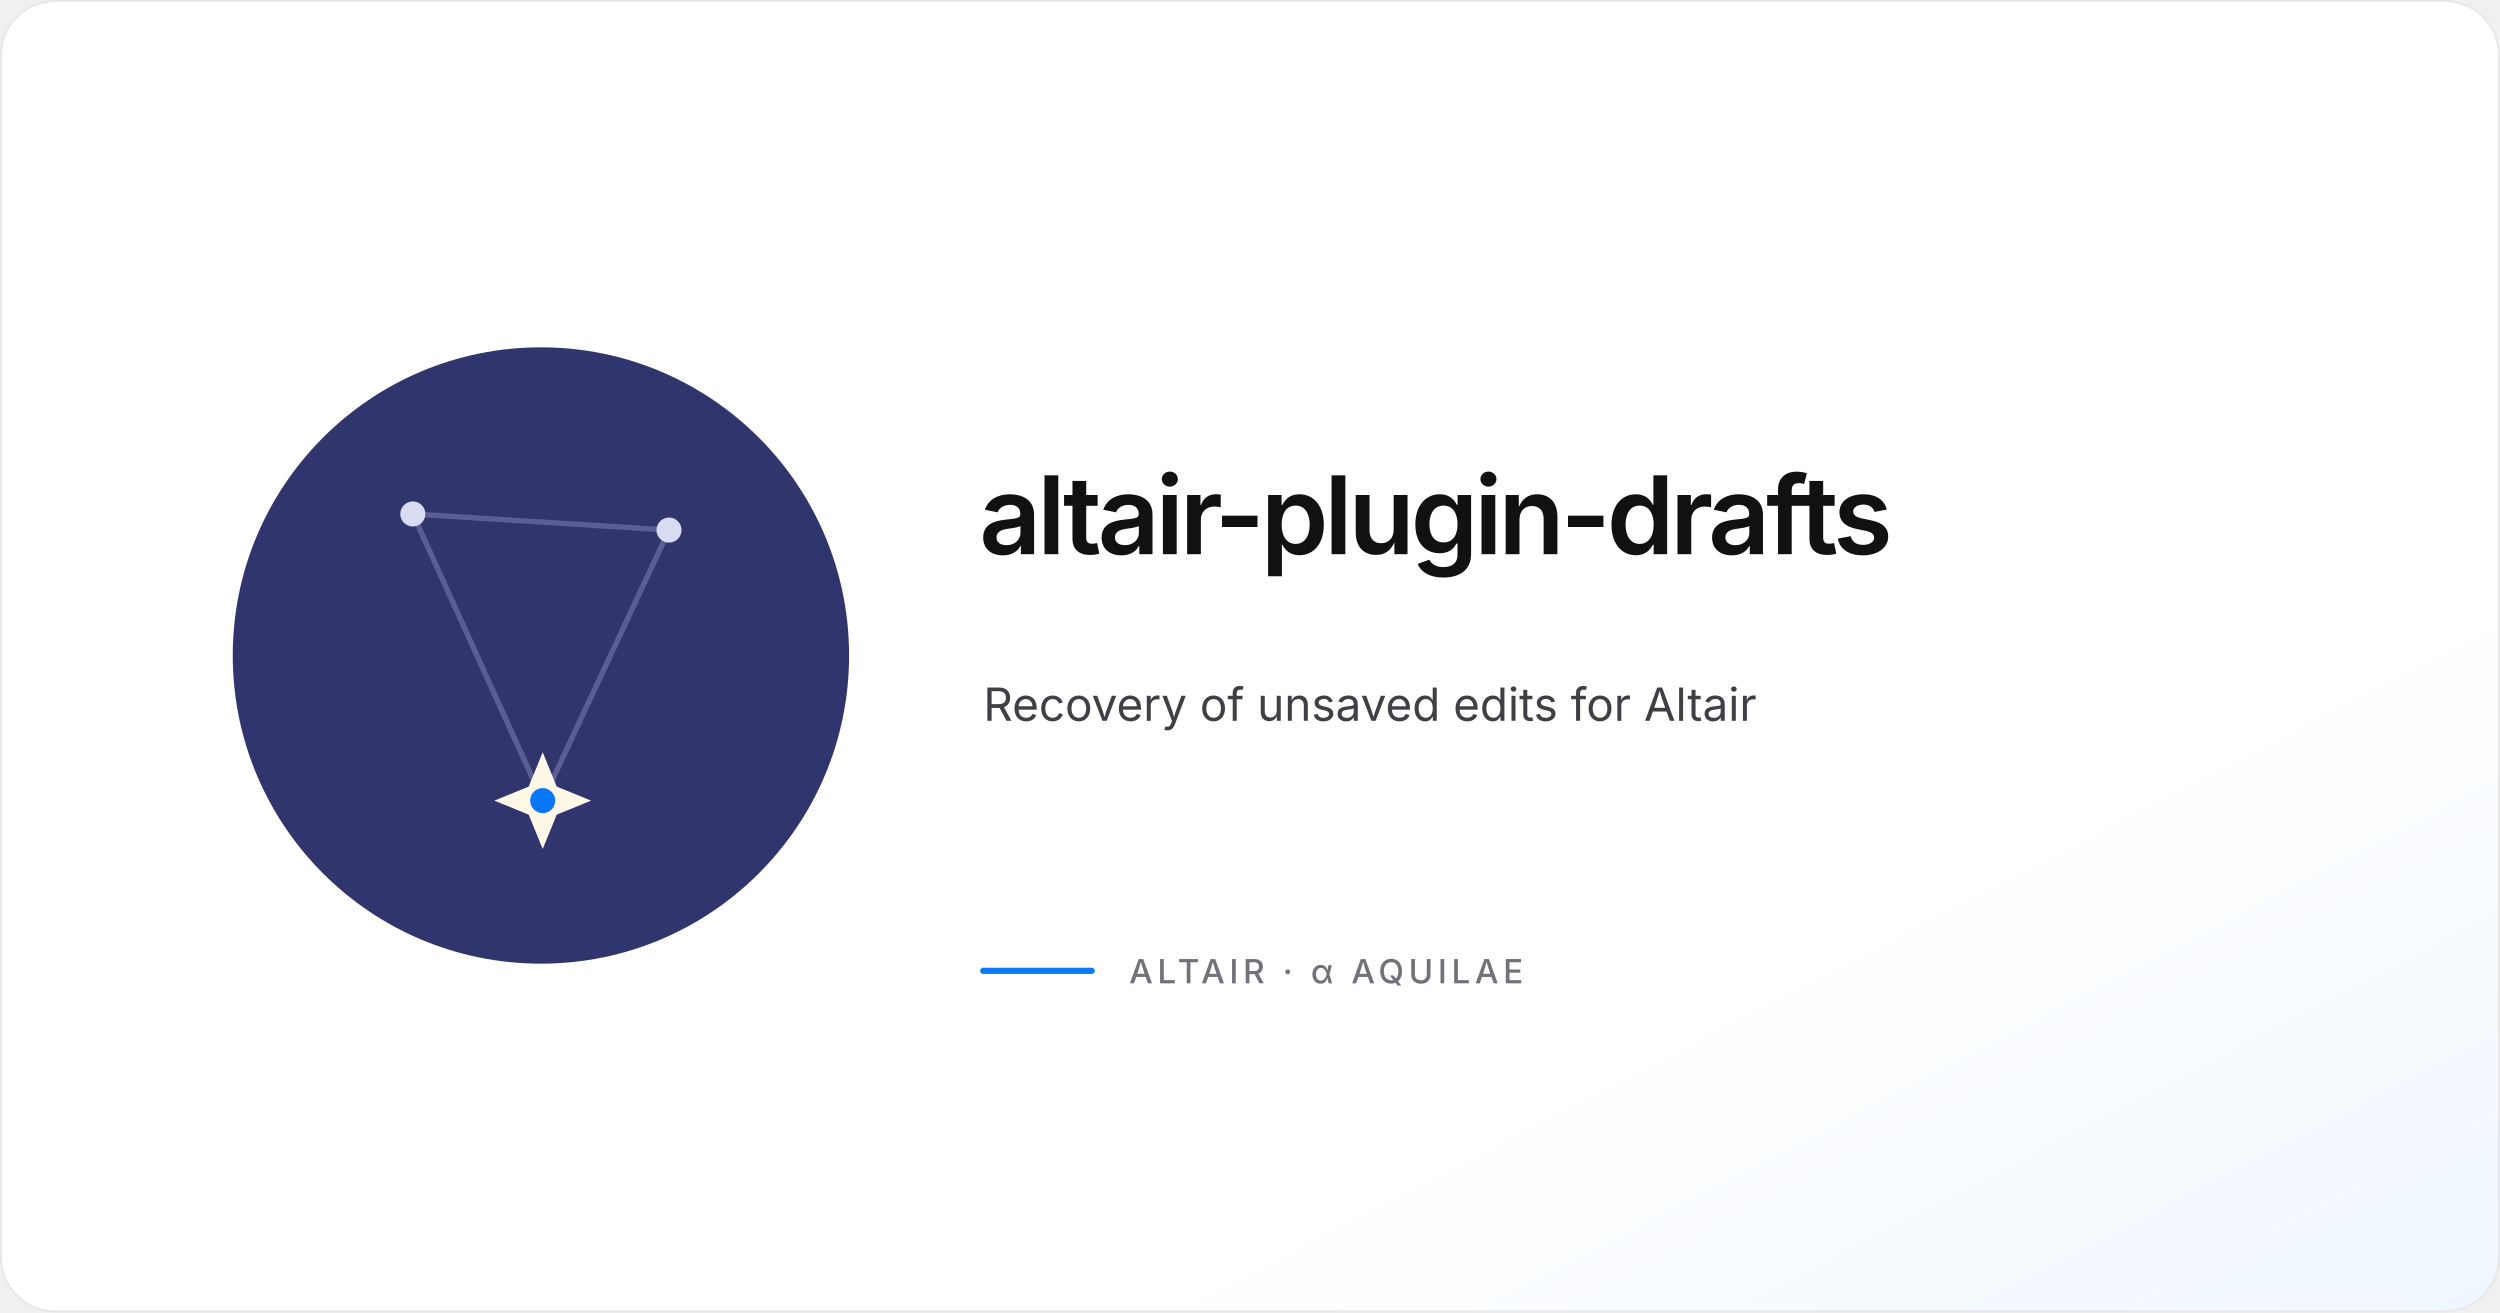
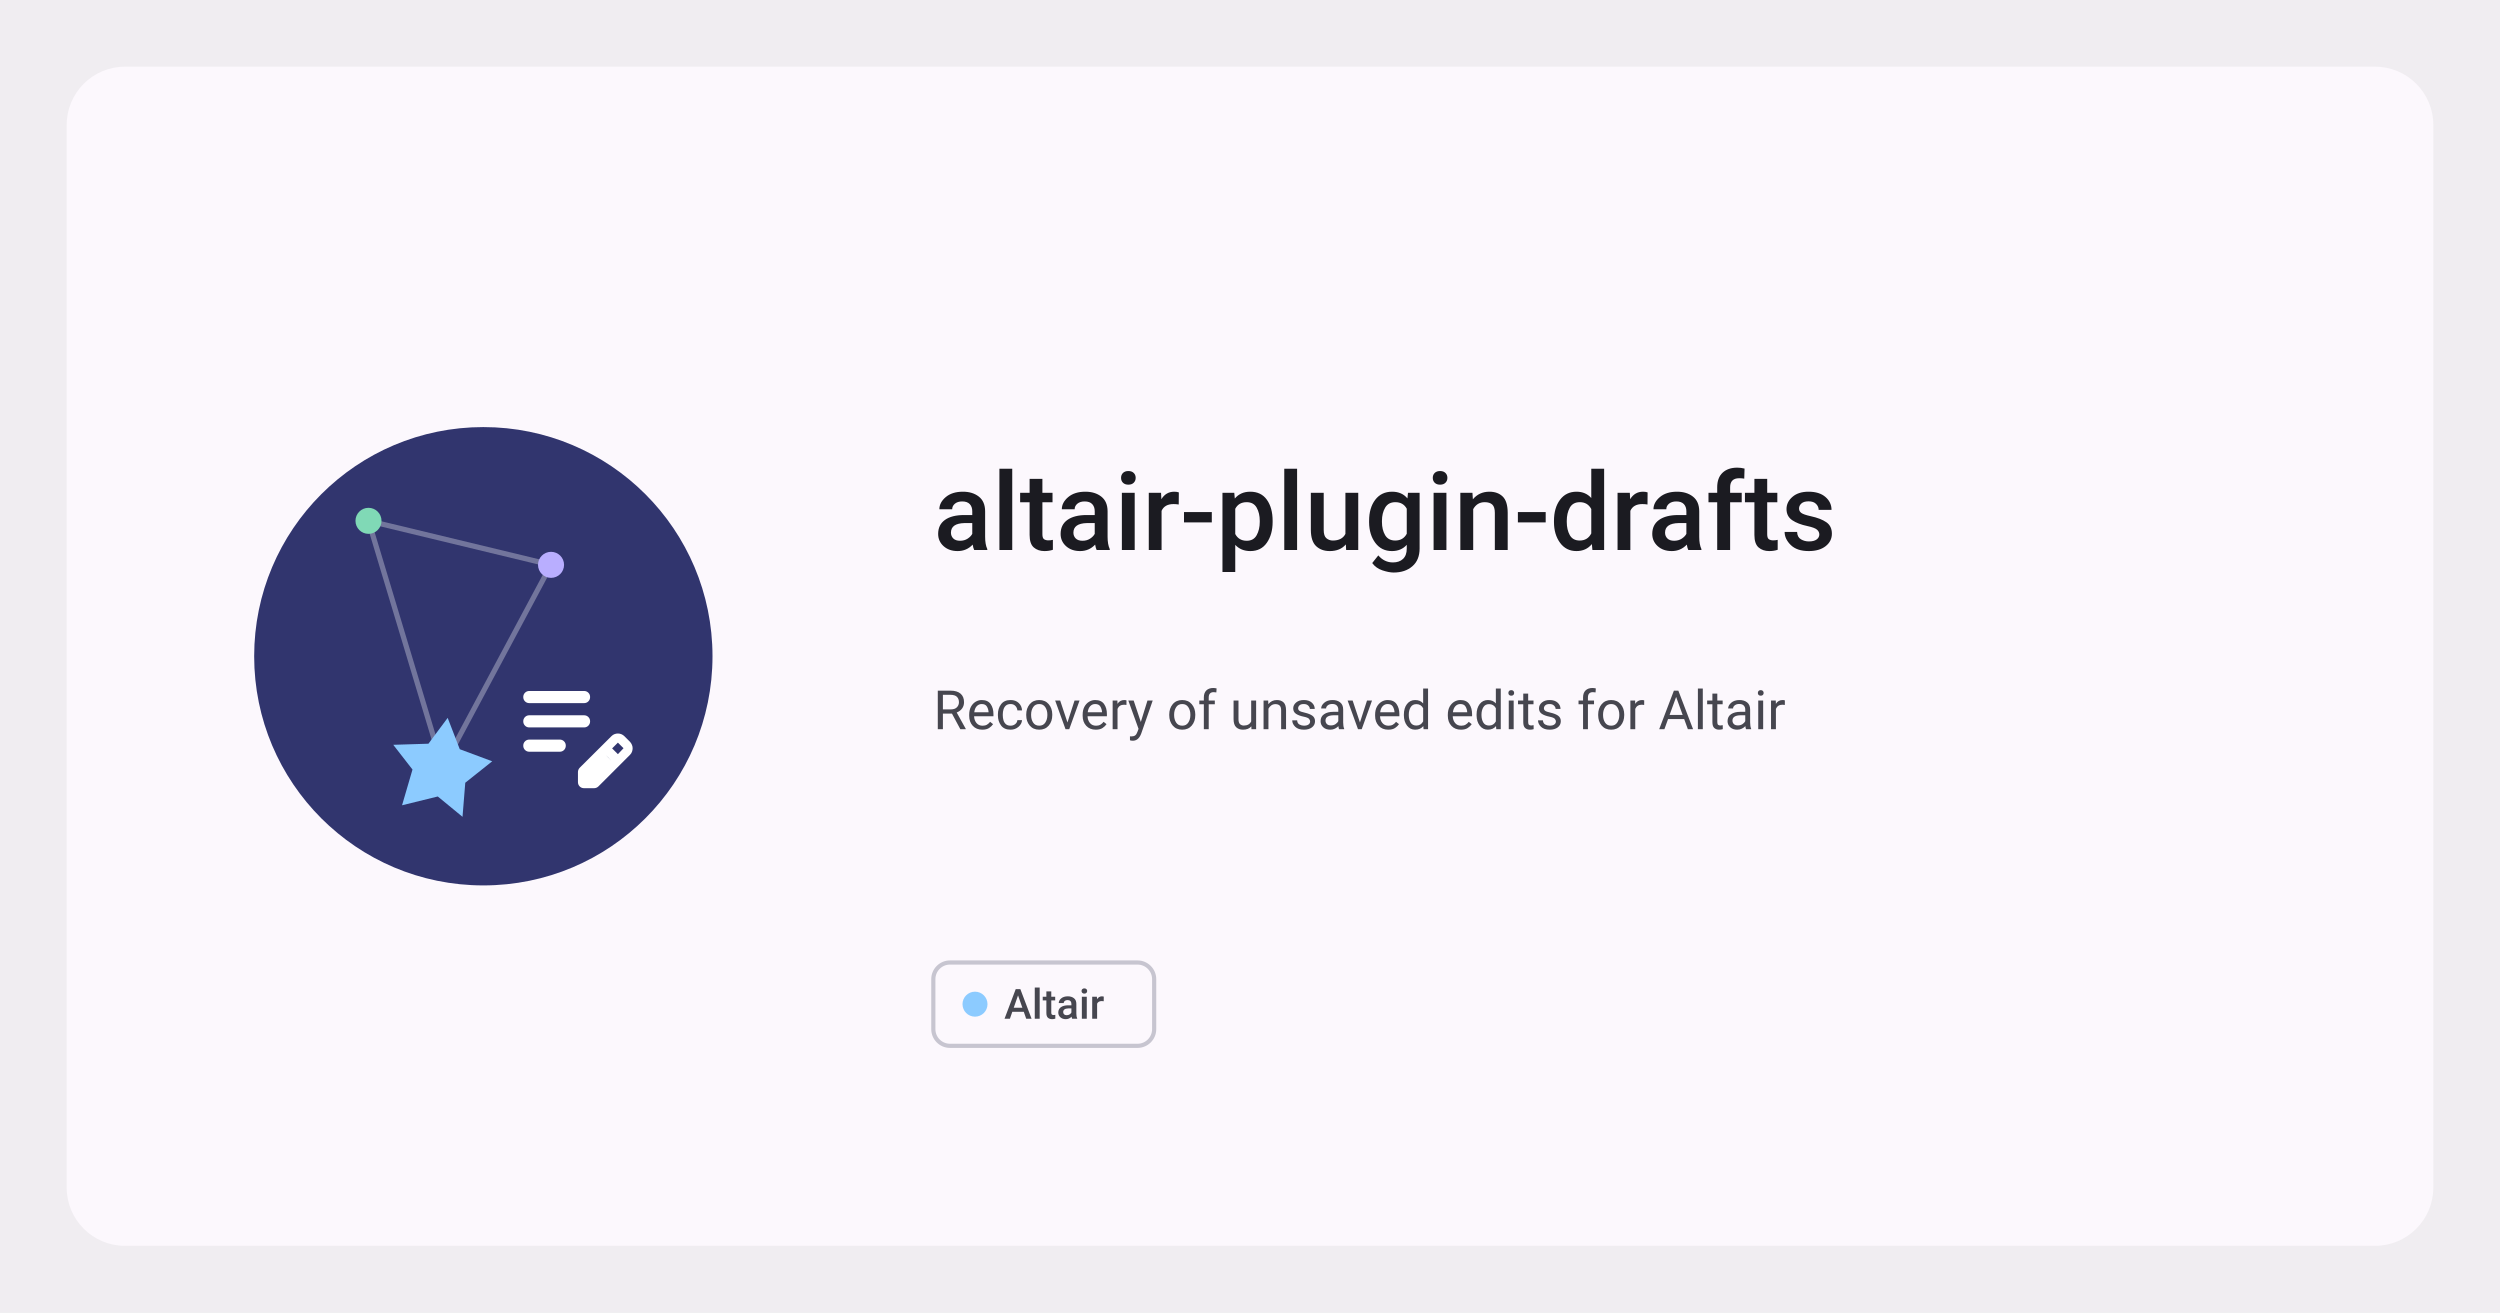
- <svg xmlns="http://www.w3.org/2000/svg" viewBox="0 0 1200 630" role="img" aria-label="altair-plugin-drafts">
-   <defs>
-     <linearGradient id="background" x1="0" y1="0" x2="1" y2="1">
-       <stop offset="0" stop-color="#FFFFFF" />
-       <stop offset=".72" stop-color="#FFFFFF" />
-       <stop offset="1" stop-color="#EEF6FF" />
-     </linearGradient>
-   </defs>
-   <rect x=".5" y=".5" width="1199" height="629" rx="26" fill="url(#background)" stroke="#E8E8EA" />
-   <g transform="translate(110 165) scale(.43)">
-     <circle cx="348" cy="348" r="344" fill="#31356E" />
-     <path d="M350 510L205 190L491 208Z" fill="none" stroke="#9AA2D4" stroke-width="6" opacity=".38" />
-     <circle cx="205" cy="190" r="14" fill="#D8DBF2" />
-     <circle cx="491" cy="208" r="14" fill="#D8DBF2" />
-     <path d="M350 456L365.66 494.34L404 510L365.66 525.66L350 564L334.34 525.66L296 510L334.34 494.34Z" fill="#FFF7E8" />
-     <circle cx="350" cy="510" r="14" fill="#0878F9" />
+ <svg xmlns="http://www.w3.org/2000/svg" viewBox="0 0 1200 630" role="img" aria-label="altair-plugin-drafts" font-family="Roboto, 'Noto Sans', sans-serif">
+   <rect width="1200" height="630" fill="#F0EDF1" />
+   <rect x="32" y="32" width="1136" height="566" rx="28" fill="#FCF8FD" />
+   <g transform="translate(112 195)">
+     <svg width="240" height="240" viewBox="0 0 192 192">
+       <circle cx="96" cy="96" r="88" fill="#31356E" />
+       <g stroke="#FFFFFF" stroke-opacity=".32" stroke-width="2" stroke-linecap="round">
+         <line x1="122.0" y1="60.9" x2="80.4" y2="138.7" />
+         <line x1="80.4" y1="138.7" x2="51.9" y2="44.0" />
+         <line x1="51.9" y1="44.0" x2="122.0" y2="60.9" />
+       </g>
+       <circle cx="122.0" cy="60.9" r="5" fill="#B9AEFF" />
+       <path transform="translate(46.63 41.55) scale(0.21111)" d="M169 370L134 417L70 419L105 464L86 529L151 513L196 550L201 488L250 449L191 427Z" fill="#8CCBFF" />
+       <circle cx="51.9" cy="44.0" r="5" fill="#80D9B6" />
+       <g transform="translate(102.0 100.0) scale(2.3333)">
+         <path fill="#FFFFFF" d="M5 14q-.425 0-.712-.288T4 13t.288-.712T5 12h5q.425 0 .713.288T11 13t-.288.713T10 14zm0-4q-.425 0-.712-.288T4 9t.288-.712T5 8h9q.425 0 .713.288T15 9t-.288.713T14 10zm0-4q-.425 0-.712-.288T4 5t.288-.712T5 4h9q.425 0 .713.288T15 5t-.288.713T14 6zm8 13v-1.65q0-.2.075-.387t.225-.338l5.225-5.2q.225-.225.5-.325t.55-.1q.3 0 .575.113t.5.337l.925.925q.2.225.313.5t.112.55t-.1.563t-.325.512l-5.2 5.2q-.15.15-.337.225T15.65 20H14q-.425 0-.712-.287T13 19m6.575-4.6l.925-.975l-.925-.925l-.95.95zM14.5 18.5h.95l3.025-3.05l-.45-.475l-.475-.45l-3.05 3.025zm0 0v-.95l3.05-3.025l.925.925l-3.025 3.05z" />
+       </g>
+     </svg>
  </g>
-   <g transform="translate(470 196)">
-     <text x="0" y="70" fill="#111114" font-family="Inter, Helvetica Neue, Arial, sans-serif" font-size="52" font-weight="600" letter-spacing="-2">altair-plugin-drafts</text>
-     <text x="2" y="150" fill="#3F3F46" font-family="Inter, Helvetica Neue, Arial, sans-serif" font-size="22">Recovery of unsaved edits for Altair</text>
-     <line x1="2" y1="270" x2="54" y2="270" stroke="#0878F9" stroke-width="3" stroke-linecap="round" />
-     <text x="72" y="276" fill="#71717A" font-family="Inter, Helvetica Neue, Arial, sans-serif" font-size="16" font-weight="500" letter-spacing="2.2">ALTAIR · α AQUILAE</text>
+   <g transform="translate(448 200)">
+     <text x="0" y="64" fill="#1B1B21" font-size="52" font-weight="500">altair-plugin-drafts</text>
+     <text x="0" y="150" fill="#46464F" font-size="26">Recovery of unsaved edits for Altair</text>
+     <g transform="translate(0 262)">
+       <rect width="106" height="40" rx="8" fill="none" stroke="#C7C5D0" stroke-width="2" />
+       <circle cx="20" cy="20" r="6" fill="#8CCBFF" />
+       <text x="34" y="27" fill="#46464F" font-size="20" font-weight="500">Altair</text>
+     </g>
  </g>
</svg>
